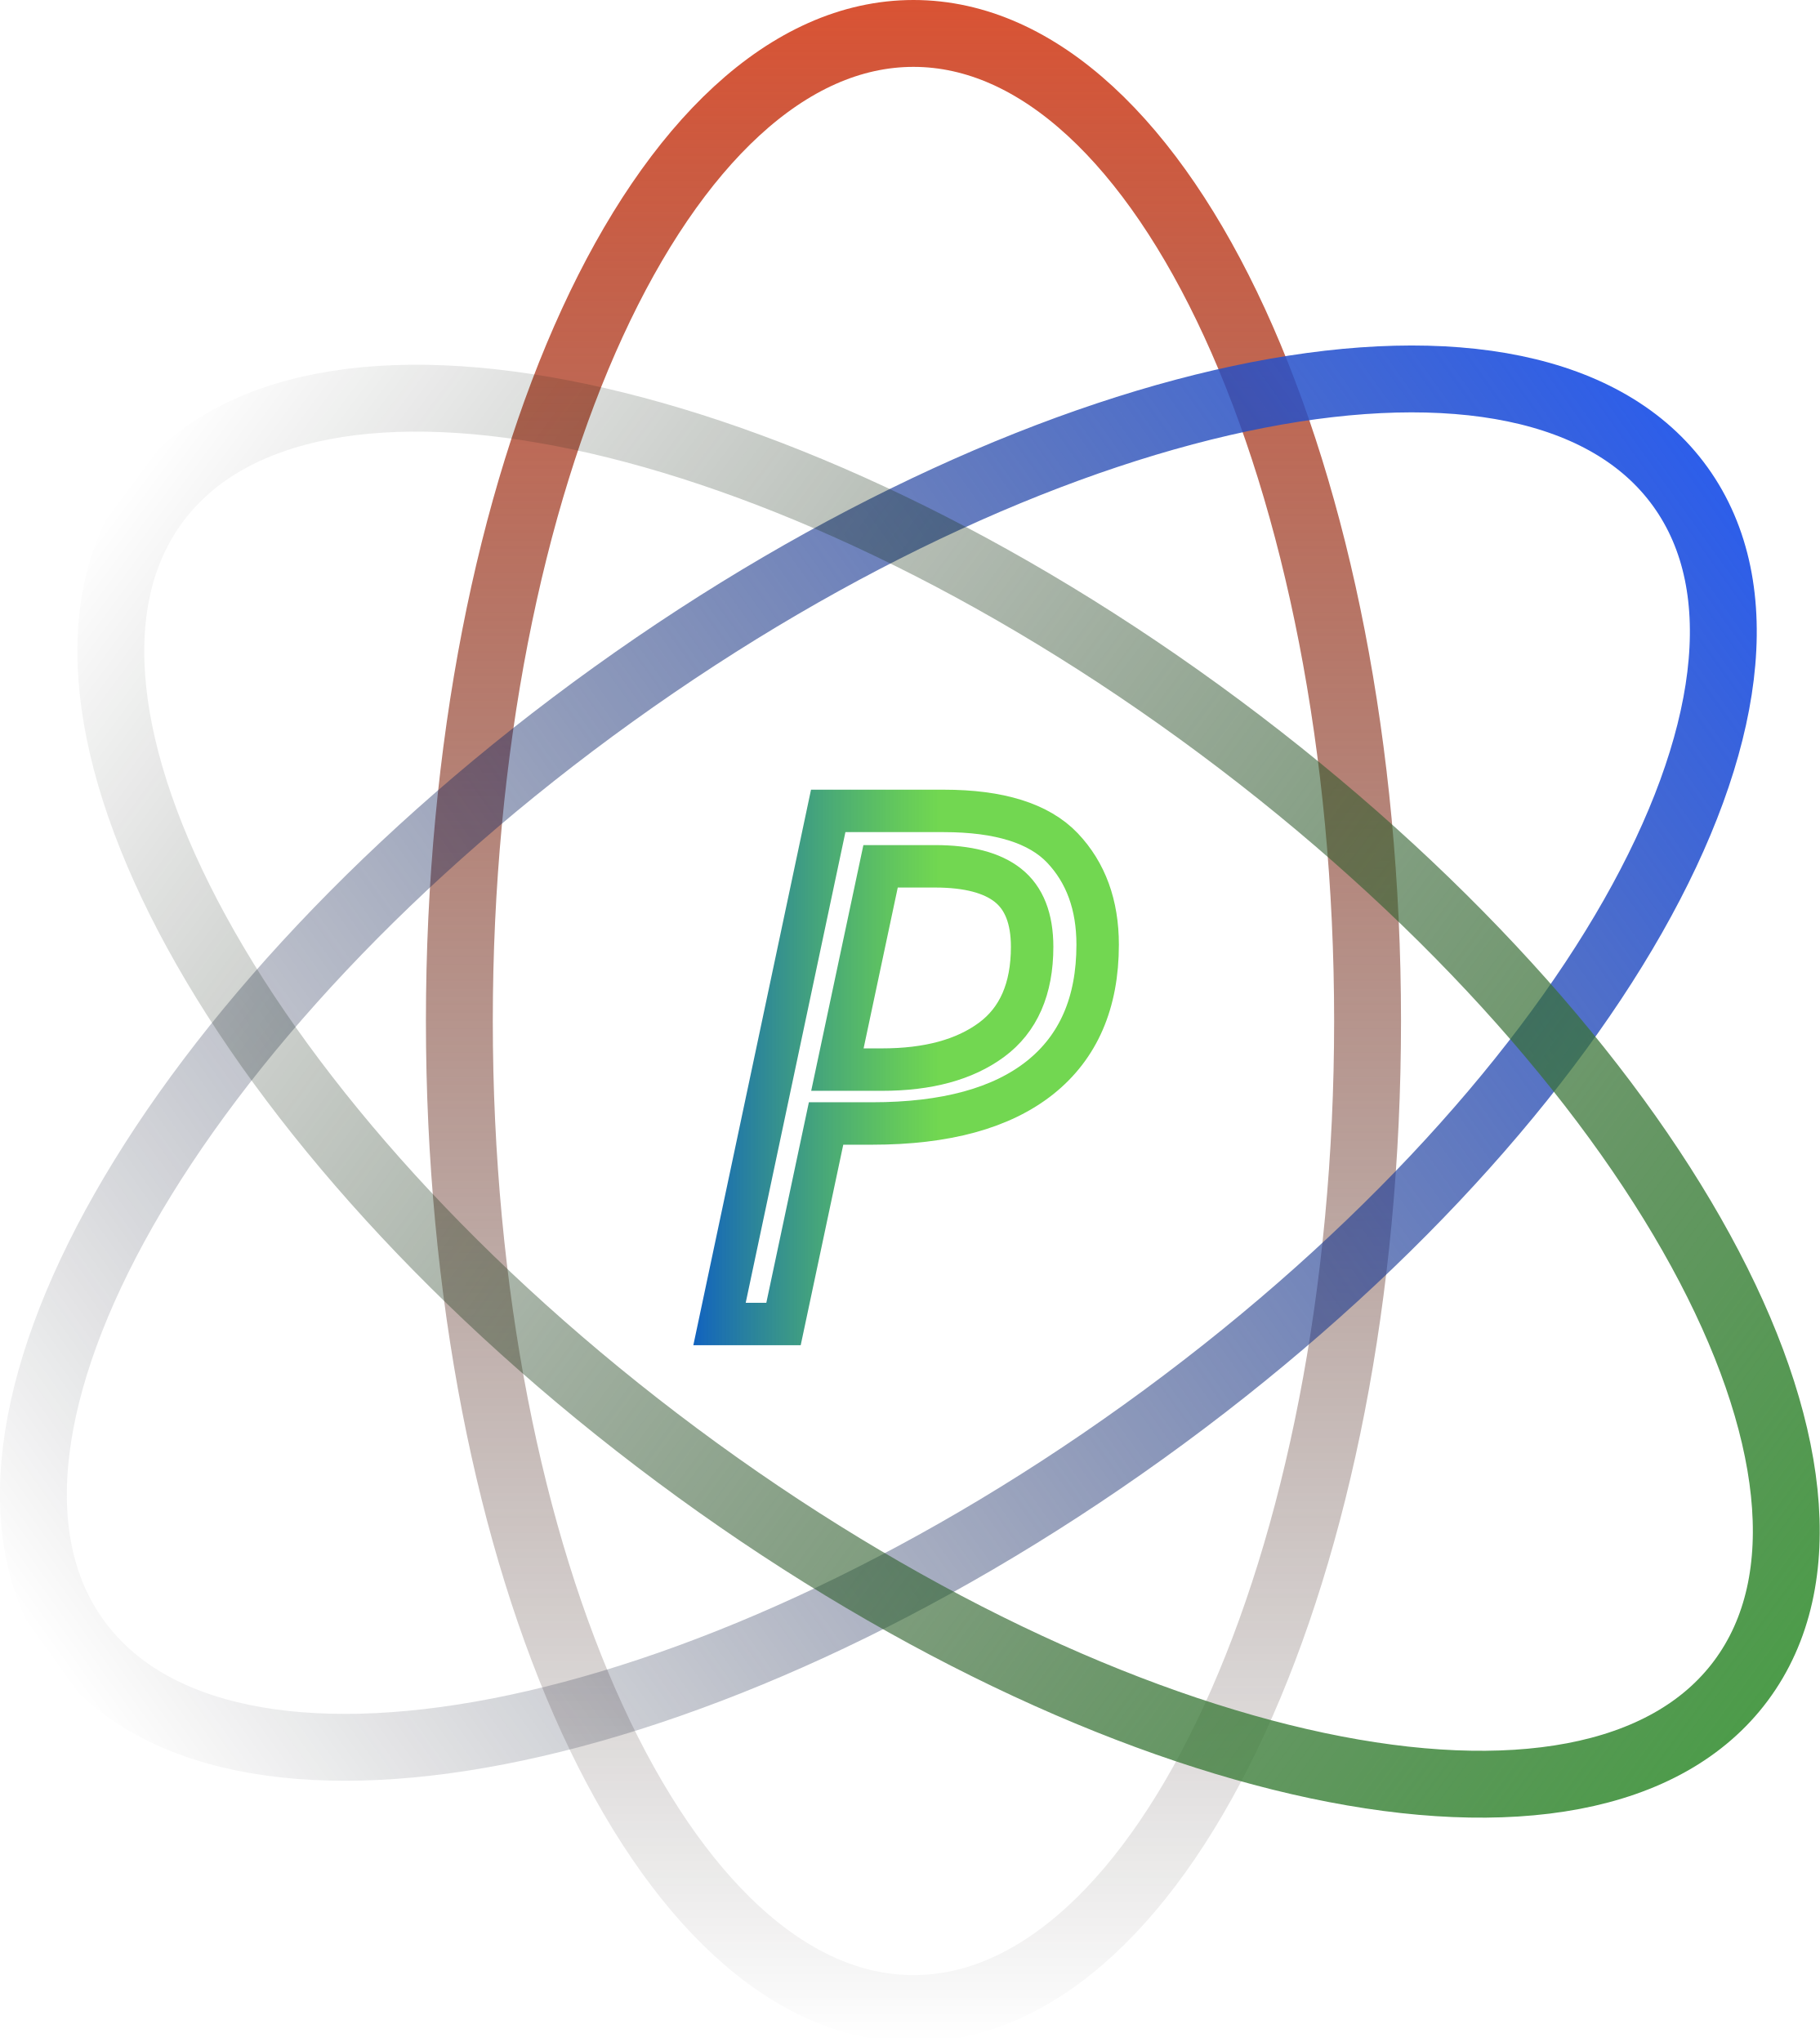
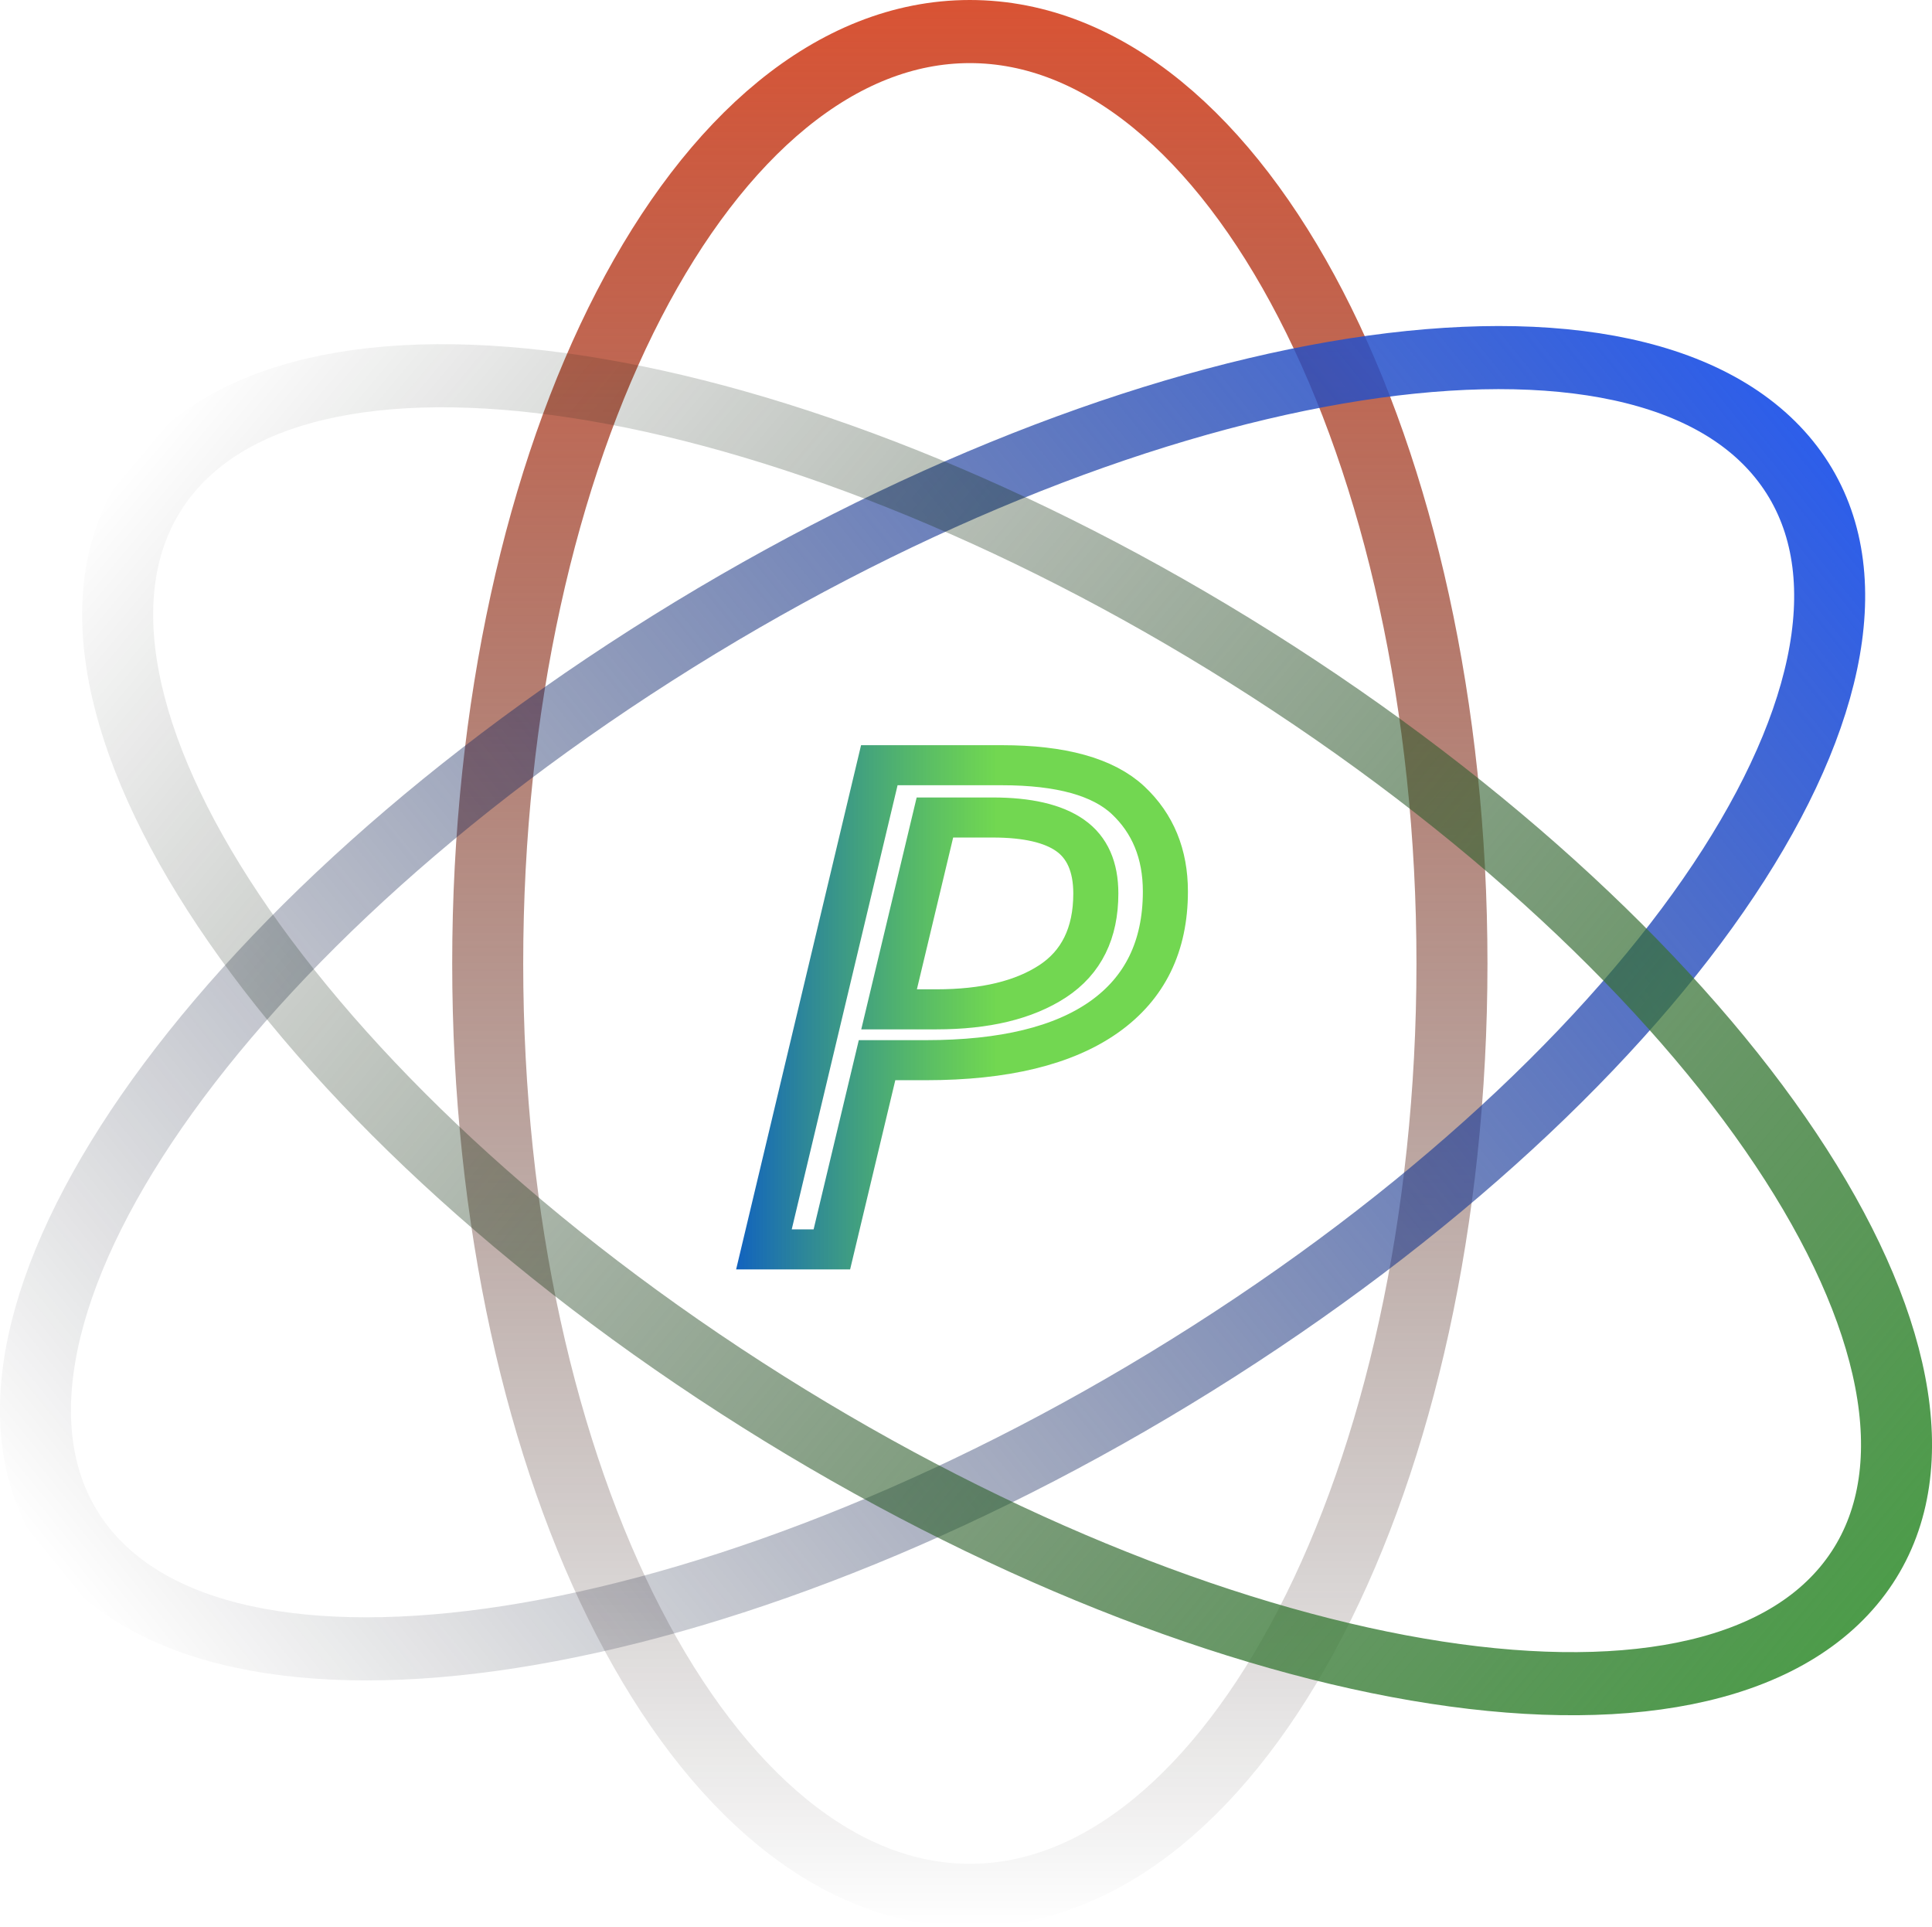
- <svg xmlns="http://www.w3.org/2000/svg" xmlns:xlink="http://www.w3.org/1999/xlink" width="92.864mm" height="104.217mm" viewBox="0 0 92.864 104.217" version="1.1" id="svg5">
+ <svg xmlns="http://www.w3.org/2000/svg" xmlns:xlink="http://www.w3.org/1999/xlink" width="100.215mm" height="99.931mm" viewBox="0 0 100.215 99.931" version="1.1" id="svg5">
  <defs id="defs2">
    <linearGradient id="linearGradient4794">
      <stop style="stop-color:#0c5bc7;stop-opacity:1;" offset="0" id="stop4790" />
      <stop style="stop-color:#3ac80c;stop-opacity:0.717;" offset="1" id="stop4792" />
    </linearGradient>
    <linearGradient id="linearGradient4728">
      <stop style="stop-color:#2d5eea;stop-opacity:1;" offset="0" id="stop4724" />
      <stop style="stop-color:#000000;stop-opacity:0;" offset="1" id="stop4726" />
    </linearGradient>
    <linearGradient id="linearGradient4718">
      <stop style="stop-color:#4d9c4a;stop-opacity:1;" offset="0" id="stop4714" />
      <stop style="stop-color:#000000;stop-opacity:0;" offset="1" id="stop4716" />
    </linearGradient>
    <linearGradient id="linearGradient4706">
      <stop style="stop-color:#d95334;stop-opacity:1;" offset="0" id="stop4702" />
      <stop style="stop-color:#000000;stop-opacity:0;" offset="1" id="stop4704" />
    </linearGradient>
    <linearGradient xlink:href="#linearGradient4706" id="linearGradient4708" x1="95.137" y1="-103.538" x2="199.355" y2="-103.538" gradientUnits="userSpaceOnUse" />
    <linearGradient xlink:href="#linearGradient4718" id="linearGradient4712" x1="-226.643" y1="-58.15" x2="-122.426" y2="-58.15" gradientUnits="userSpaceOnUse" />
    <linearGradient xlink:href="#linearGradient4728" id="linearGradient4720" gradientUnits="userSpaceOnUse" x1="-47.572" y1="-180.696" x2="56.645" y2="-180.696" />
    <linearGradient xlink:href="#linearGradient4794" id="linearGradient4796" x1="93.233" y1="149.119" x2="111.463" y2="149.119" gradientUnits="userSpaceOnUse" gradientTransform="matrix(0.7218886,0,0,0.7218886,24.37931,48.39763)" />
  </defs>
-   <g id="layer1" transform="translate(-56.92202,-95.13748)">
+   <g id="layer1" transform="translate(-49.67796,-97.28037)">
    <text xml:space="preserve" style="font-size:3.175px;fill:none;stroke:#000000;stroke-width:3;stroke-dasharray:none;stroke-opacity:1" x="35.11" y="52.306" id="text4784">
      <tspan id="tspan4782" style="stroke-width:3" x="35.11" y="52.306" />
    </text>
-     <g id="g4908">
+     <g id="g4908" transform="matrix(1.079167,0,0,0.9588765,-11.75042,6.055271)">
      <ellipse style="fill:none;stroke:url(#linearGradient4708);stroke-width:3.413;stroke-dasharray:none;stroke-opacity:1" id="path172-9" cx="147.246" cy="-103.538" rx="50.402" ry="23.174" transform="rotate(90)" />
      <ellipse style="fill:none;stroke:url(#linearGradient4720);stroke-width:3.413;stroke-dasharray:none;stroke-opacity:1" id="path172-9-6" cx="4.537" cy="-180.696" rx="50.402" ry="23.174" transform="rotate(144.3048)" />
      <ellipse style="fill:none;stroke:url(#linearGradient4712);stroke-width:3.413;stroke-dasharray:none;stroke-opacity:1" id="path172-9-6-2" cx="-174.534" cy="-58.15" rx="50.402" ry="23.174" transform="rotate(-143.3546)" />
      <text xml:space="preserve" style="font-style:italic;font-variant:normal;font-weight:normal;font-stretch:normal;font-size:36.672px;font-family:sans-serif;-inkscape-font-specification:'sans-serif Italic';fill:none;stroke:url(#linearGradient4796);stroke-width:2.166;stroke-dasharray:none;stroke-opacity:1" x="92.139" y="162.71" id="text4788">
        <tspan id="tspan4786" style="font-style:italic;font-variant:normal;font-weight:normal;font-stretch:normal;font-size:36.672px;font-family:sans-serif;-inkscape-font-specification:'sans-serif Italic';stroke:url(#linearGradient4796);stroke-width:2.166" x="92.139" y="162.71">P</tspan>
      </text>
    </g>
  </g>
</svg>
